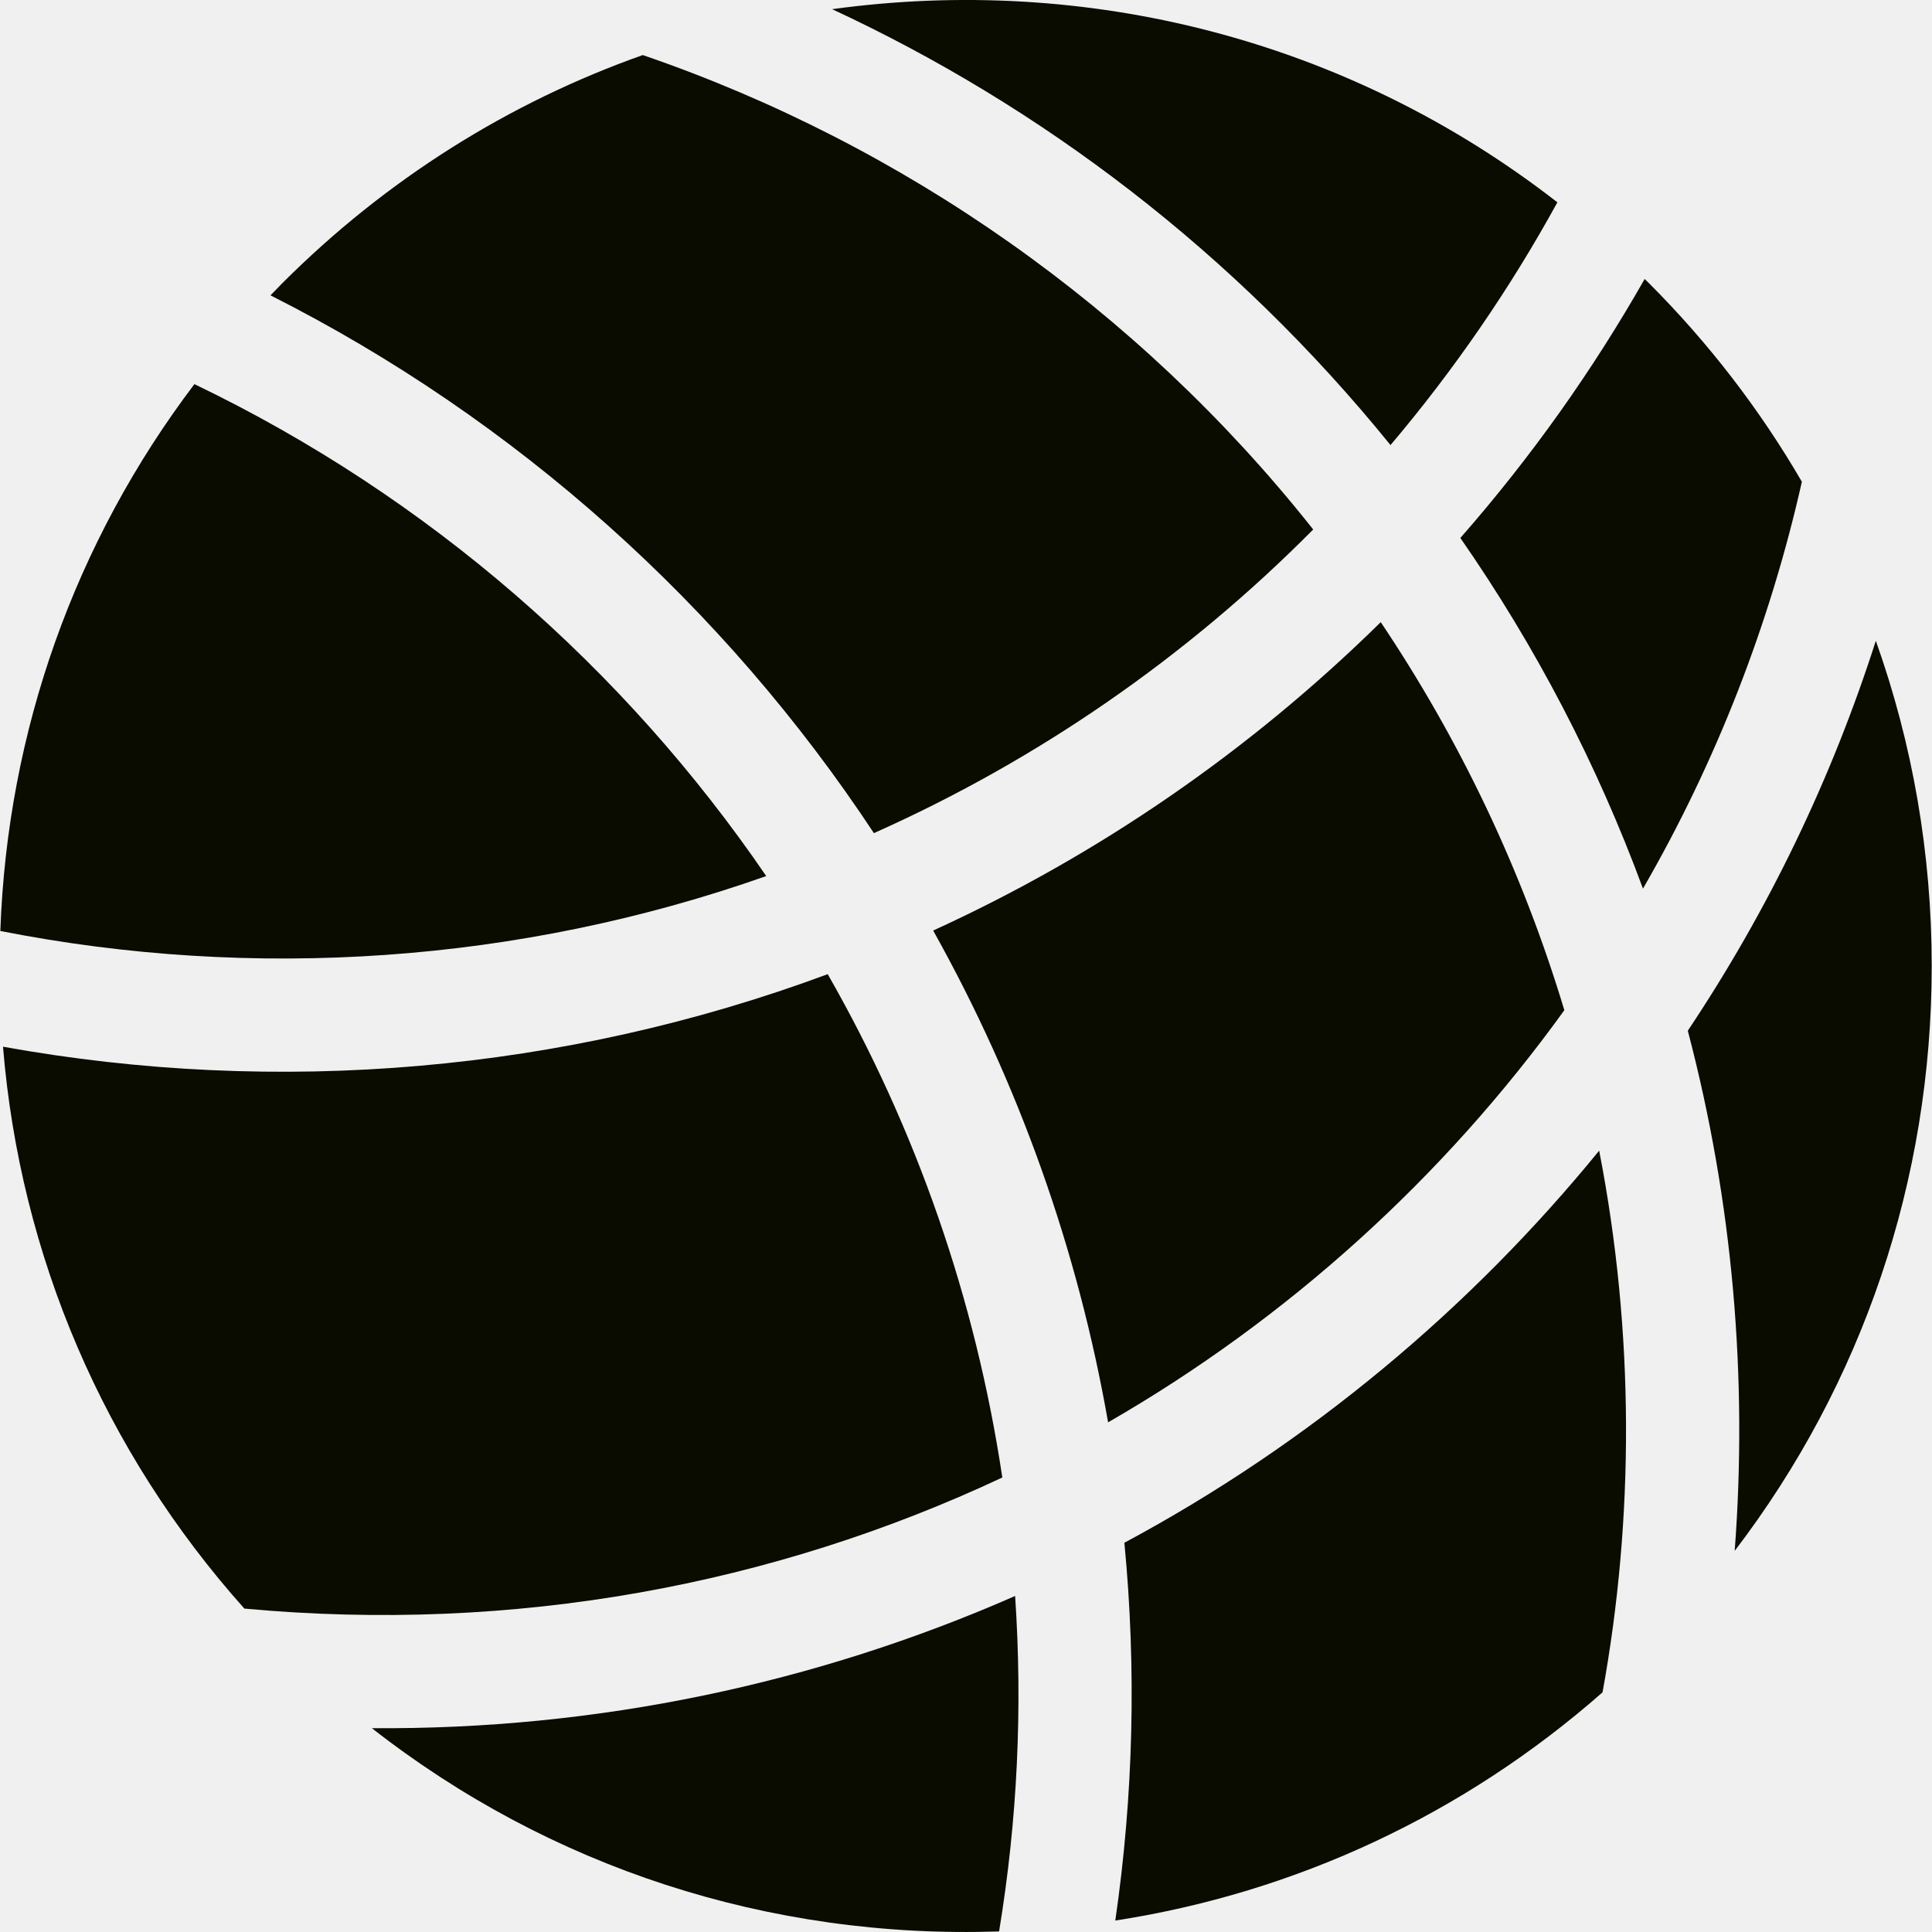
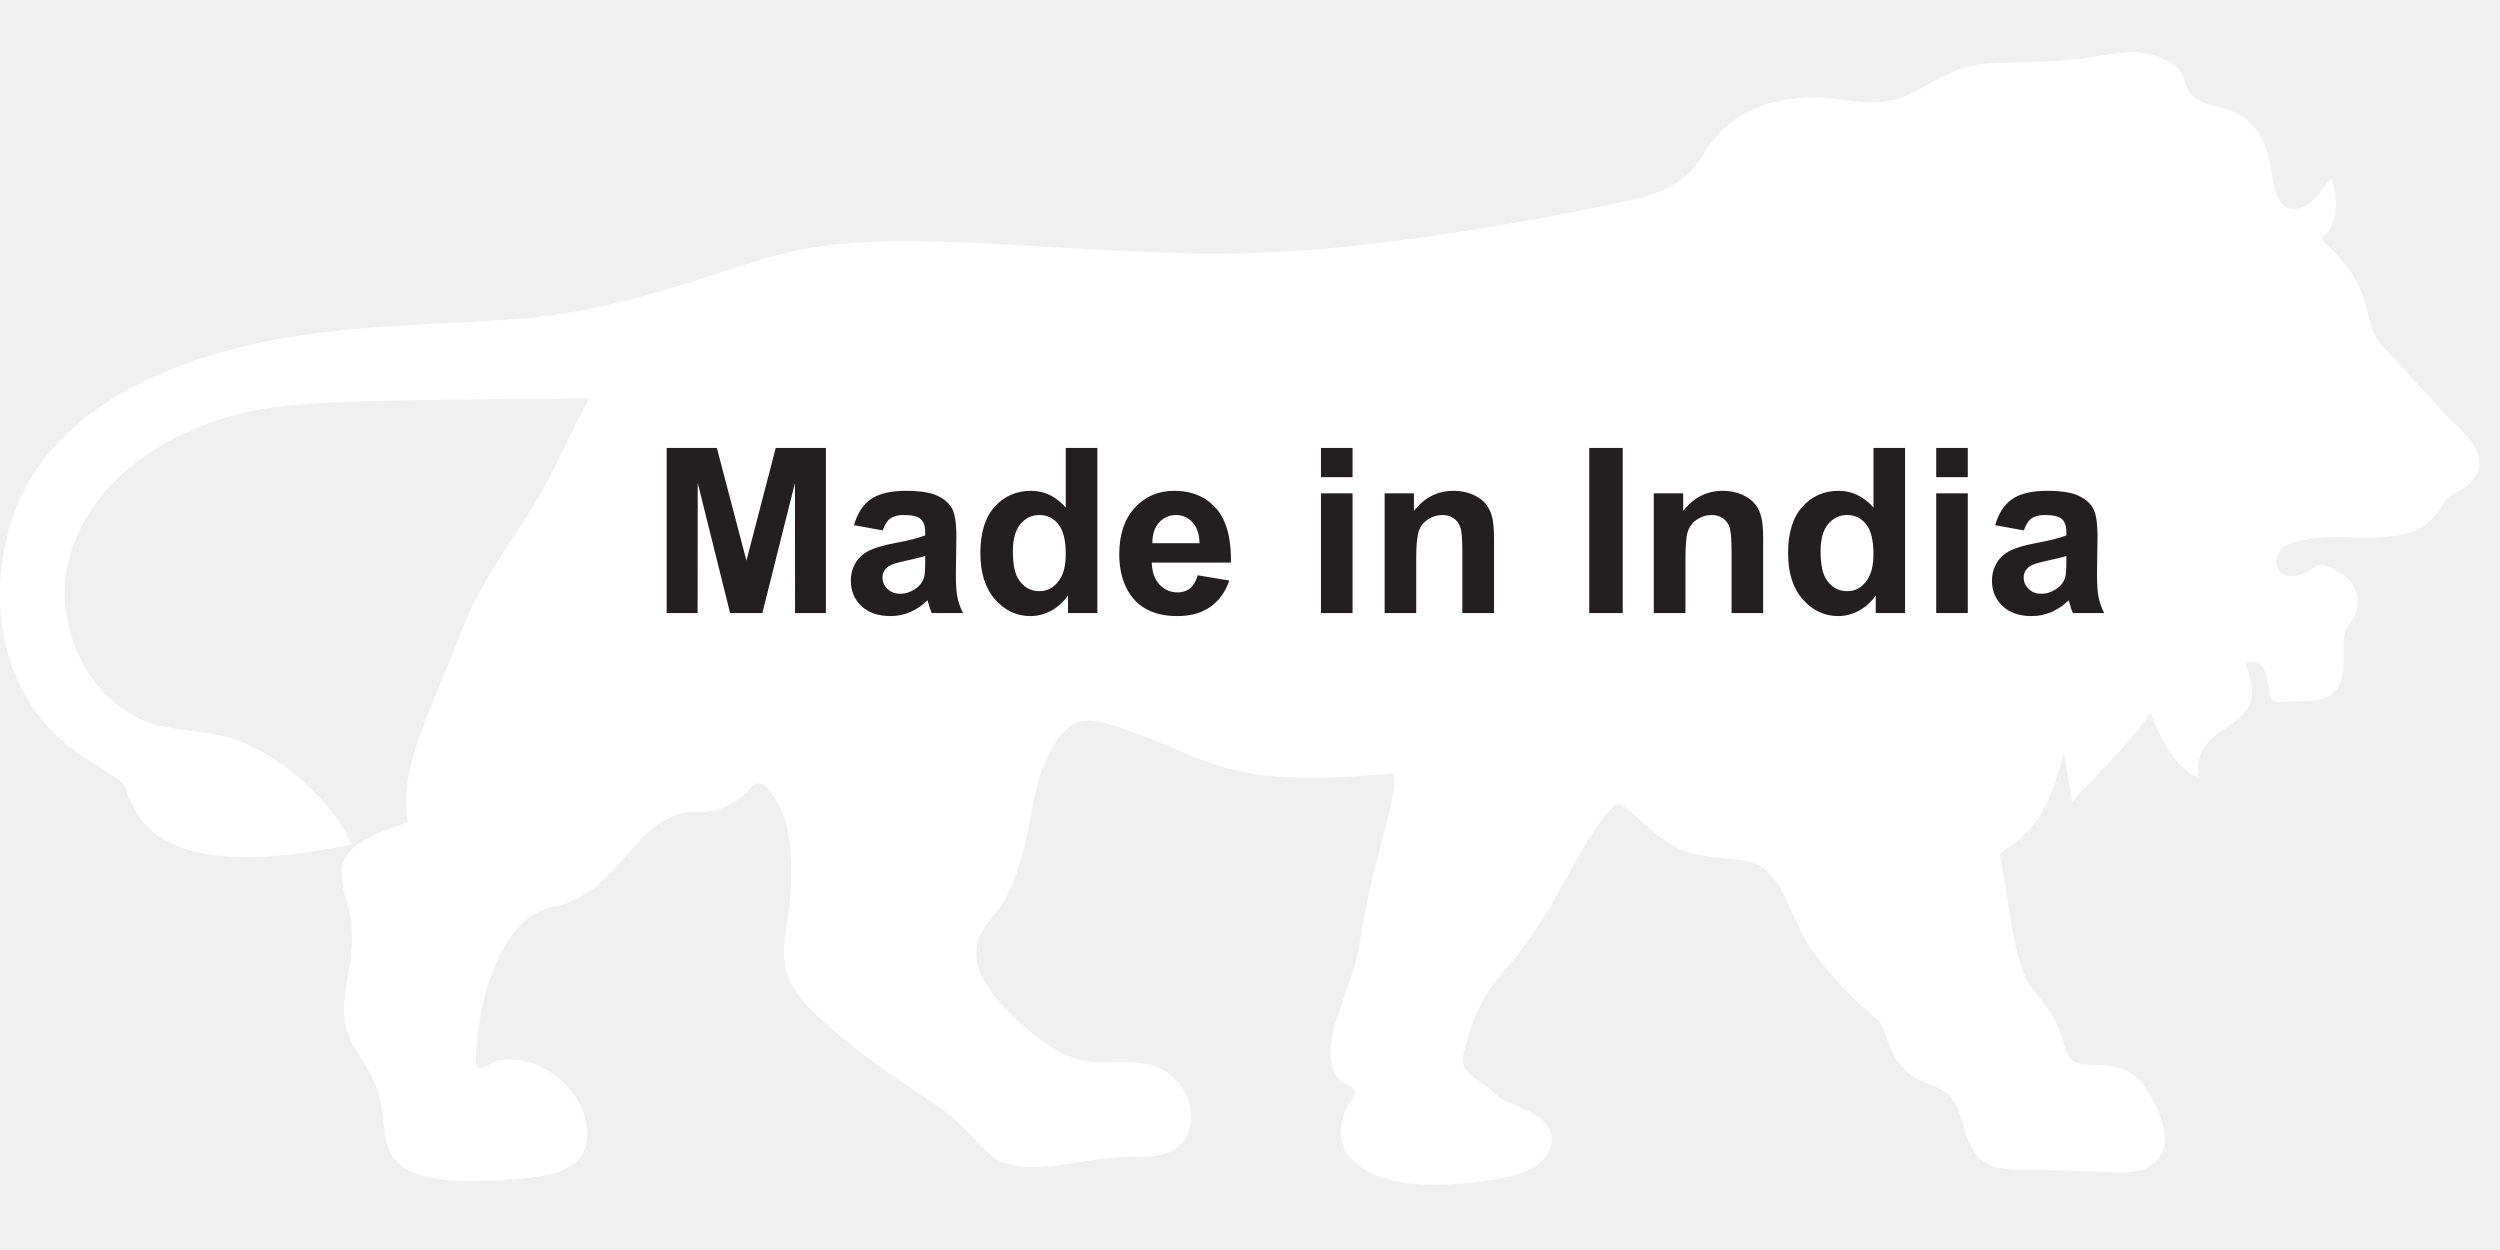
- <svg xmlns="http://www.w3.org/2000/svg" width="40" height="40" viewBox="0 0 40 40" fill="none">
-   <g clip-path="url(#clip0_326_3286)">
-     <path d="M17.137 20.169C11.662 22.201 5.747 22.698 0.062 21.671C0.418 26.003 2.155 30.052 5.059 33.304C10.653 33.822 16.015 32.813 20.752 30.59C20.2 26.91 18.975 23.382 17.137 20.169Z" fill="#0A0C00" />
-     <path d="M4.025 7.953C1.553 11.216 0.153 15.135 0.007 19.275C5.247 20.308 10.752 19.942 15.864 18.138C12.937 13.853 8.886 10.289 4.025 7.953Z" fill="#0A0C00" />
-     <path d="M21.017 33.043C16.899 34.852 12.372 35.816 7.699 35.78C11.374 38.656 15.916 40.149 20.685 39.988C21.066 37.674 21.173 35.364 21.017 33.043Z" fill="#0A0C00" />
-     <path d="M33.109 23.823C30.448 27.087 27.117 29.882 23.279 31.941C23.53 34.55 23.468 37.166 23.091 39.763C26.831 39.185 30.309 37.562 33.179 35.038C33.833 31.443 33.844 27.597 33.109 23.823Z" fill="#0A0C00" />
-     <path d="M39.994 20.001C39.994 17.67 39.597 15.4 38.837 13.267C37.92 16.128 36.616 18.837 34.944 21.34C35.88 24.898 36.185 28.532 35.915 32.109C38.56 28.645 39.994 24.433 39.994 20.001Z" fill="#0A0C00" />
-     <path d="M17.228 0.19C21.552 2.199 25.549 5.216 28.789 9.215C30.107 7.658 31.266 5.972 32.244 4.189C27.883 0.796 22.474 -0.531 17.228 0.19Z" fill="#0A0C00" />
-     <path d="M27.146 10.909C23.559 6.397 18.714 2.993 13.308 1.14C10.534 2.121 7.992 3.717 5.85 5.858C5.766 5.943 5.683 6.029 5.6 6.115C10.685 8.68 14.993 12.552 18.093 17.249C21.472 15.742 24.555 13.618 27.188 10.963C27.174 10.945 27.16 10.926 27.146 10.909Z" fill="#0A0C00" />
-     <path d="M34.135 5.858C34.108 5.831 34.079 5.804 34.051 5.776C32.984 7.65 31.725 9.438 30.235 11.138C31.8 13.39 33.067 15.824 34.016 18.398C35.532 15.773 36.641 12.927 37.306 9.974C36.443 8.489 35.382 7.105 34.135 5.858Z" fill="#0A0C00" />
-     <path d="M28.587 12.881C25.879 15.544 22.75 17.699 19.32 19.266C21.089 22.428 22.314 25.865 22.942 29.448C26.651 27.312 29.886 24.387 32.388 20.915C31.509 18.001 30.22 15.315 28.587 12.881Z" fill="#0A0C00" />
-   </g>
-   <defs>
-     <clipPath id="clip0_326_3286">
-       <rect width="40" height="40" fill="white" />
-     </clipPath>
-   </defs>
+ <svg xmlns="http://www.w3.org/2000/svg" width="90" height="45" viewBox="0 0 120 55" fill="none">
+   <path fill-rule="evenodd" clip-rule="evenodd" d="M16.859 38.033C14.166 38.605 8.458 39.522 6.656 36.658C5.463 34.757 6.807 35.574 4.161 33.934C0.276 31.512 -0.61 27.012 0.364 23.173C1.521 18.579 5.448 16.064 9.76 14.673C14.593 13.116 19.119 13.184 24.052 12.866C26.416 12.715 28.63 12.392 31.786 11.454C36.88 9.939 38.145 9.022 43.812 9.074C48.151 9.116 52.937 9.616 57.812 9.673C61.995 9.71 66 9.257 70.125 8.621C72.578 8.246 75.057 7.788 77.573 7.257C79.406 6.866 80.76 6.564 81.812 4.84C82.89 3.085 84.578 2.262 86.745 2.184C87.672 2.147 88.609 2.345 89.51 2.397C91.015 2.491 91.64 2.059 92.906 1.356C94.479 0.491 95.182 0.543 96.911 0.496C98 0.454 99.088 0.423 100.192 0.277C101.307 0.126 102.213 -0.191 103.359 0.158C105.172 0.699 104.599 1.408 105.213 2.079C105.755 2.673 106.906 2.517 107.786 3.21C109.474 4.527 108.672 6.767 109.739 7.434C110.38 7.84 111.146 7.147 111.885 6.038C112.109 6.637 112.208 7.356 112.036 7.981C111.687 9.293 110.948 8.507 112.036 9.595C113.755 11.309 113.484 12.569 113.974 13.559C114.192 14.007 115.146 14.928 115.541 15.376C116.39 16.345 117.229 17.246 118.052 18.043C119.151 19.105 119.547 20.246 117.937 21.116C117.198 21.512 117.552 21.303 117.083 21.991C116.713 22.517 116.286 22.835 115.823 23.012C114.922 23.366 113.349 23.303 112.343 23.288C111.672 23.277 110.151 23.345 109.604 23.772C108.885 24.329 109.317 25.47 110.416 25.085C111.302 24.772 111.161 24.246 112.333 24.991C113.015 25.413 113.244 26.033 113.156 26.611C113.01 27.579 112.468 27.262 112.489 28.585C112.51 29.678 112.635 31.074 110.802 31.147C108.547 31.236 109.156 31.428 108.802 30.001C108.651 29.392 108.328 29.121 107.776 29.335C109.234 32.944 105.192 31.757 105.51 34.855C104.547 34.376 103.802 33.288 103.239 31.678C102.104 33.392 100.718 34.548 99.458 35.991C99.333 35.205 99.203 34.423 99.078 33.642C98.625 35.116 98.312 36.751 96.661 38.007C95.911 38.58 95.942 38.21 96.114 39.158C96.427 40.923 96.588 42.788 97.114 44.137C97.495 45.116 98.036 45.423 98.515 46.257C99.224 47.491 99.005 48.397 99.823 48.559C100.724 48.736 101.38 48.439 102.369 49.064C103.005 49.46 103.583 50.705 103.791 51.423C104 52.116 103.922 52.626 103.687 53.001C103.057 53.996 101.672 53.757 100.656 53.73C99.77 53.71 98.88 53.684 97.995 53.663C97.12 53.637 95.797 53.757 95.114 53.184C94.224 52.439 94.297 50.908 93.604 50.121C93.14 49.585 92.198 49.559 91.505 48.928C91.161 48.621 90.854 48.184 90.625 47.522C90.208 46.309 90.385 46.715 89.411 45.835C88.5 45.007 87.651 44.069 86.953 43.069C86.145 41.913 85.765 40.314 84.989 39.48C84.5 38.944 83.974 38.814 83.442 38.762C82.406 38.668 81.307 38.647 80.38 38.126C79.614 37.694 78.927 37.027 78.39 36.564C77.63 35.908 77.614 35.96 76.948 36.788C75.797 38.21 74.755 40.762 73.14 42.955C72.531 43.772 71.838 44.428 71.307 45.303C70.911 45.965 70.64 46.632 70.463 47.293C70.239 48.137 69.932 48.658 70.755 49.225C71.031 49.408 71.359 49.621 71.651 49.908C72.083 50.34 72.531 50.465 73.078 50.694C73.776 50.991 74.495 51.46 74.479 52.173C74.458 53.58 72.635 54.007 71.547 54.142C68.729 54.559 66.734 54.408 65.474 53.616C64.38 52.928 64.208 52.184 64.463 51.158C64.63 50.501 64.89 50.397 65.026 50.017C65.182 49.58 64.333 49.71 64.015 48.892C63.786 48.283 63.812 47.423 64.234 46.189C64.974 44.012 65.088 43.97 65.463 41.632C65.531 41.194 65.62 40.757 65.713 40.33C66.234 37.955 67.026 35.803 66.932 34.626C63.541 34.918 60.802 34.991 58.437 34.241C57.224 33.855 55.942 33.205 54.692 32.757C52.343 31.908 51.343 31.439 50.135 34.137C49.411 35.746 49.474 38.46 48.203 40.725C47.817 41.413 47.187 41.923 46.968 42.611C46.505 44.059 47.666 45.303 48.604 46.246C49.552 47.199 50.703 48.069 51.807 48.366C52.823 48.632 53.989 48.35 55.14 48.595C56.729 48.939 57.692 50.798 56.885 52.163C56.395 52.996 55.359 53.033 54.229 53.033C52.666 53.043 51.604 53.392 50.135 53.491C49.026 53.559 48.291 53.439 47.75 53.085C46.995 52.59 46.239 51.434 45.073 50.637C43.187 49.35 41.864 48.543 40.093 47.027C39.14 46.21 38.401 45.517 37.989 44.751C37.276 43.444 37.843 41.934 37.937 40.475C38.093 38.189 37.812 36.496 36.979 35.533C36.677 35.064 36.328 34.85 35.849 35.533C34.89 36.418 34.041 36.533 32.942 36.46C30.109 37.205 29.984 39.97 26.843 40.98C24.515 41.178 23.276 44.257 22.932 47.126C22.875 47.595 22.843 48.074 22.838 48.543C23.093 49.09 23.286 48.595 23.875 48.428C25.807 47.892 28.463 49.975 28.161 52.272C27.979 53.678 26.526 54.059 23.479 54.178C22.145 54.225 21.172 54.158 20.453 53.975C18.099 53.402 18.635 51.892 18.234 50.225C17.76 48.277 16.312 47.777 16.536 45.47C16.672 44.048 17.02 43.382 16.854 41.767C16.703 40.283 15.646 39.064 17.323 37.923C17.953 37.507 18.791 37.277 19.578 36.944C19.281 35.663 19.687 33.923 20.458 31.996C21.02 30.579 21.583 29.257 22.135 27.835C22.713 26.329 23.52 24.975 24.479 23.527C25.302 22.277 25.916 21.35 26.588 19.996C27.14 18.871 27.666 17.757 28.281 16.626C21.781 16.684 16.875 16.673 13.698 16.98C9.265 17.418 4.218 19.996 3.229 24.704C2.567 27.866 4.547 31.689 7.771 32.355C8.614 32.533 9.63 32.626 10.599 32.814C12.906 33.246 15.984 35.83 16.859 38.033Z" fill="white" />
+   <path fill-rule="evenodd" clip-rule="evenodd" d="M32 26.928V19H34.408L35.829 24.41L37.235 19H39.643V26.928H38.163L38.158 20.685L36.592 26.928H35.046L33.491 20.685L33.486 26.928H32ZM42.371 22.959L40.995 22.709C41.149 22.146 41.418 21.732 41.797 21.463C42.176 21.199 42.74 21.059 43.487 21.059C44.161 21.059 44.669 21.139 45.003 21.299C45.332 21.458 45.567 21.663 45.701 21.912C45.836 22.161 45.906 22.61 45.906 23.278L45.881 25.043C45.881 25.547 45.906 25.92 45.956 26.16C46 26.399 46.09 26.658 46.225 26.928H44.719C44.679 26.833 44.629 26.688 44.575 26.489C44.55 26.399 44.53 26.339 44.52 26.314C44.26 26.564 43.981 26.753 43.687 26.883C43.393 27.007 43.079 27.072 42.745 27.072C42.156 27.072 41.693 26.913 41.349 26.593C41.01 26.274 40.84 25.866 40.84 25.377C40.84 25.053 40.92 24.764 41.074 24.509C41.229 24.255 41.443 24.061 41.727 23.926C42.007 23.791 42.406 23.672 42.934 23.572C43.642 23.442 44.136 23.313 44.41 23.198V23.044C44.41 22.749 44.335 22.54 44.191 22.41C44.046 22.286 43.772 22.221 43.373 22.221C43.099 22.221 42.889 22.276 42.74 22.385C42.585 22.49 42.465 22.685 42.371 22.959ZM44.41 24.185C44.215 24.25 43.906 24.325 43.483 24.415C43.064 24.504 42.785 24.594 42.655 24.679C42.46 24.823 42.361 24.998 42.361 25.217C42.361 25.427 42.441 25.611 42.595 25.766C42.755 25.92 42.959 26 43.203 26C43.478 26 43.737 25.91 43.986 25.731C44.171 25.591 44.29 25.427 44.35 25.227C44.39 25.098 44.41 24.849 44.41 24.485V24.185ZM52.672 26.928H51.266V26.085C51.031 26.414 50.752 26.658 50.433 26.828C50.114 26.992 49.79 27.072 49.466 27.072C48.803 27.072 48.239 26.808 47.765 26.274C47.292 25.741 47.057 24.998 47.057 24.046C47.057 23.069 47.287 22.331 47.745 21.822C48.204 21.314 48.788 21.059 49.486 21.059C50.129 21.059 50.687 21.328 51.156 21.862V19H52.672V26.928ZM48.618 23.946C48.618 24.564 48.703 25.003 48.872 25.277C49.117 25.681 49.461 25.876 49.899 25.876C50.248 25.876 50.543 25.731 50.787 25.427C51.036 25.128 51.156 24.684 51.156 24.091C51.156 23.433 51.036 22.959 50.802 22.66C50.562 22.366 50.258 22.221 49.889 22.221C49.526 22.221 49.226 22.366 48.982 22.655C48.743 22.944 48.618 23.373 48.618 23.946ZM57.493 25.113L59.009 25.367C58.814 25.925 58.505 26.344 58.086 26.638C57.667 26.928 57.139 27.072 56.511 27.072C55.514 27.072 54.771 26.748 54.292 26.095C53.913 25.571 53.724 24.908 53.724 24.111C53.724 23.158 53.973 22.41 54.471 21.872C54.965 21.328 55.598 21.059 56.356 21.059C57.209 21.059 57.882 21.343 58.38 21.907C58.869 22.475 59.108 23.338 59.084 24.504H55.284C55.299 24.953 55.419 25.307 55.653 25.556C55.888 25.806 56.177 25.935 56.526 25.935C56.765 25.935 56.964 25.871 57.124 25.741C57.283 25.611 57.408 25.402 57.493 25.113ZM57.578 23.572C57.568 23.133 57.453 22.799 57.239 22.57C57.024 22.336 56.76 22.221 56.451 22.221C56.122 22.221 55.848 22.346 55.633 22.585C55.414 22.829 55.309 23.158 55.314 23.572H57.578ZM63.406 19H64.922V20.406H63.406V19ZM63.406 21.179H64.922V26.928H63.406V21.179ZM71.713 26.928H70.192V24.001C70.192 23.378 70.162 22.979 70.097 22.804C70.032 22.615 69.923 22.48 69.778 22.38C69.629 22.271 69.454 22.221 69.245 22.221C68.981 22.221 68.741 22.296 68.532 22.44C68.317 22.58 68.173 22.774 68.098 23.009C68.018 23.248 67.978 23.687 67.978 24.33V26.928H66.463V21.179H67.869V22.026C68.372 21.378 69.005 21.059 69.773 21.059C70.107 21.059 70.416 21.119 70.696 21.239C70.975 21.368 71.184 21.518 71.329 21.702C71.473 21.892 71.573 22.101 71.628 22.341C71.683 22.58 71.713 22.919 71.713 23.363V26.928ZM76.285 19H77.89V26.928H76.285V19ZM84.631 26.928H83.115V24.001C83.115 23.378 83.081 22.979 83.016 22.804C82.951 22.615 82.846 22.48 82.697 22.38C82.552 22.271 82.373 22.221 82.168 22.221C81.899 22.221 81.665 22.296 81.45 22.44C81.241 22.58 81.096 22.774 81.016 23.009C80.937 23.248 80.902 23.687 80.902 24.33V26.928H79.381V21.179H80.792V22.026C81.296 21.378 81.929 21.059 82.692 21.059C83.031 21.059 83.34 21.119 83.614 21.239C83.898 21.368 84.108 21.518 84.247 21.702C84.392 21.892 84.492 22.101 84.546 22.341C84.606 22.58 84.631 22.919 84.631 23.363V26.928ZM91.442 26.928H90.036V26.085C89.802 26.414 89.522 26.658 89.203 26.828C88.884 26.992 88.56 27.072 88.236 27.072C87.573 27.072 87.01 26.808 86.536 26.274C86.062 25.741 85.828 24.998 85.828 24.046C85.828 23.069 86.057 22.331 86.516 21.822C86.975 21.314 87.558 21.059 88.256 21.059C88.899 21.059 89.458 21.328 89.926 21.862V19H91.442V26.928ZM87.388 23.946C87.388 24.564 87.473 25.003 87.643 25.277C87.887 25.681 88.231 25.876 88.67 25.876C89.019 25.876 89.318 25.731 89.557 25.427C89.807 25.128 89.926 24.684 89.926 24.091C89.926 23.433 89.807 22.959 89.572 22.66C89.333 22.366 89.029 22.221 88.66 22.221C88.296 22.221 87.997 22.366 87.752 22.655C87.513 22.944 87.388 23.373 87.388 23.946ZM92.938 19H94.454V20.406H92.938V19ZM92.938 21.179H94.454V26.928H92.938V21.179ZM97.146 22.959L95.77 22.709C95.929 22.146 96.194 21.732 96.573 21.463C96.951 21.199 97.515 21.059 98.263 21.059C98.936 21.059 99.444 21.139 99.778 21.299C100.108 21.458 100.342 21.663 100.476 21.912C100.611 22.161 100.681 22.61 100.681 23.278L100.656 25.043C100.656 25.547 100.681 25.92 100.731 26.16C100.776 26.399 100.865 26.658 101 26.928H99.494C99.454 26.833 99.404 26.688 99.35 26.489C99.325 26.399 99.305 26.339 99.295 26.314C99.036 26.564 98.761 26.753 98.462 26.883C98.168 27.007 97.854 27.072 97.52 27.072C96.931 27.072 96.468 26.913 96.129 26.593C95.785 26.274 95.615 25.866 95.615 25.377C95.615 25.053 95.695 24.764 95.85 24.509C96.004 24.255 96.219 24.061 96.503 23.926C96.782 23.791 97.181 23.672 97.709 23.572C98.417 23.442 98.911 23.313 99.185 23.198V23.044C99.185 22.749 99.11 22.54 98.966 22.41C98.821 22.286 98.547 22.221 98.148 22.221C97.879 22.221 97.664 22.276 97.515 22.385C97.36 22.49 97.241 22.685 97.146 22.959ZM99.185 24.185C98.991 24.25 98.682 24.325 98.258 24.415C97.839 24.504 97.56 24.594 97.43 24.679C97.236 24.823 97.136 24.998 97.136 25.217C97.136 25.427 97.216 25.611 97.37 25.766C97.53 25.92 97.734 26 97.978 26C98.253 26 98.512 25.91 98.761 25.731C98.946 25.591 99.066 25.427 99.125 25.227C99.165 25.098 99.185 24.849 99.185 24.485V24.185Z" fill="#231F20" />
</svg>
